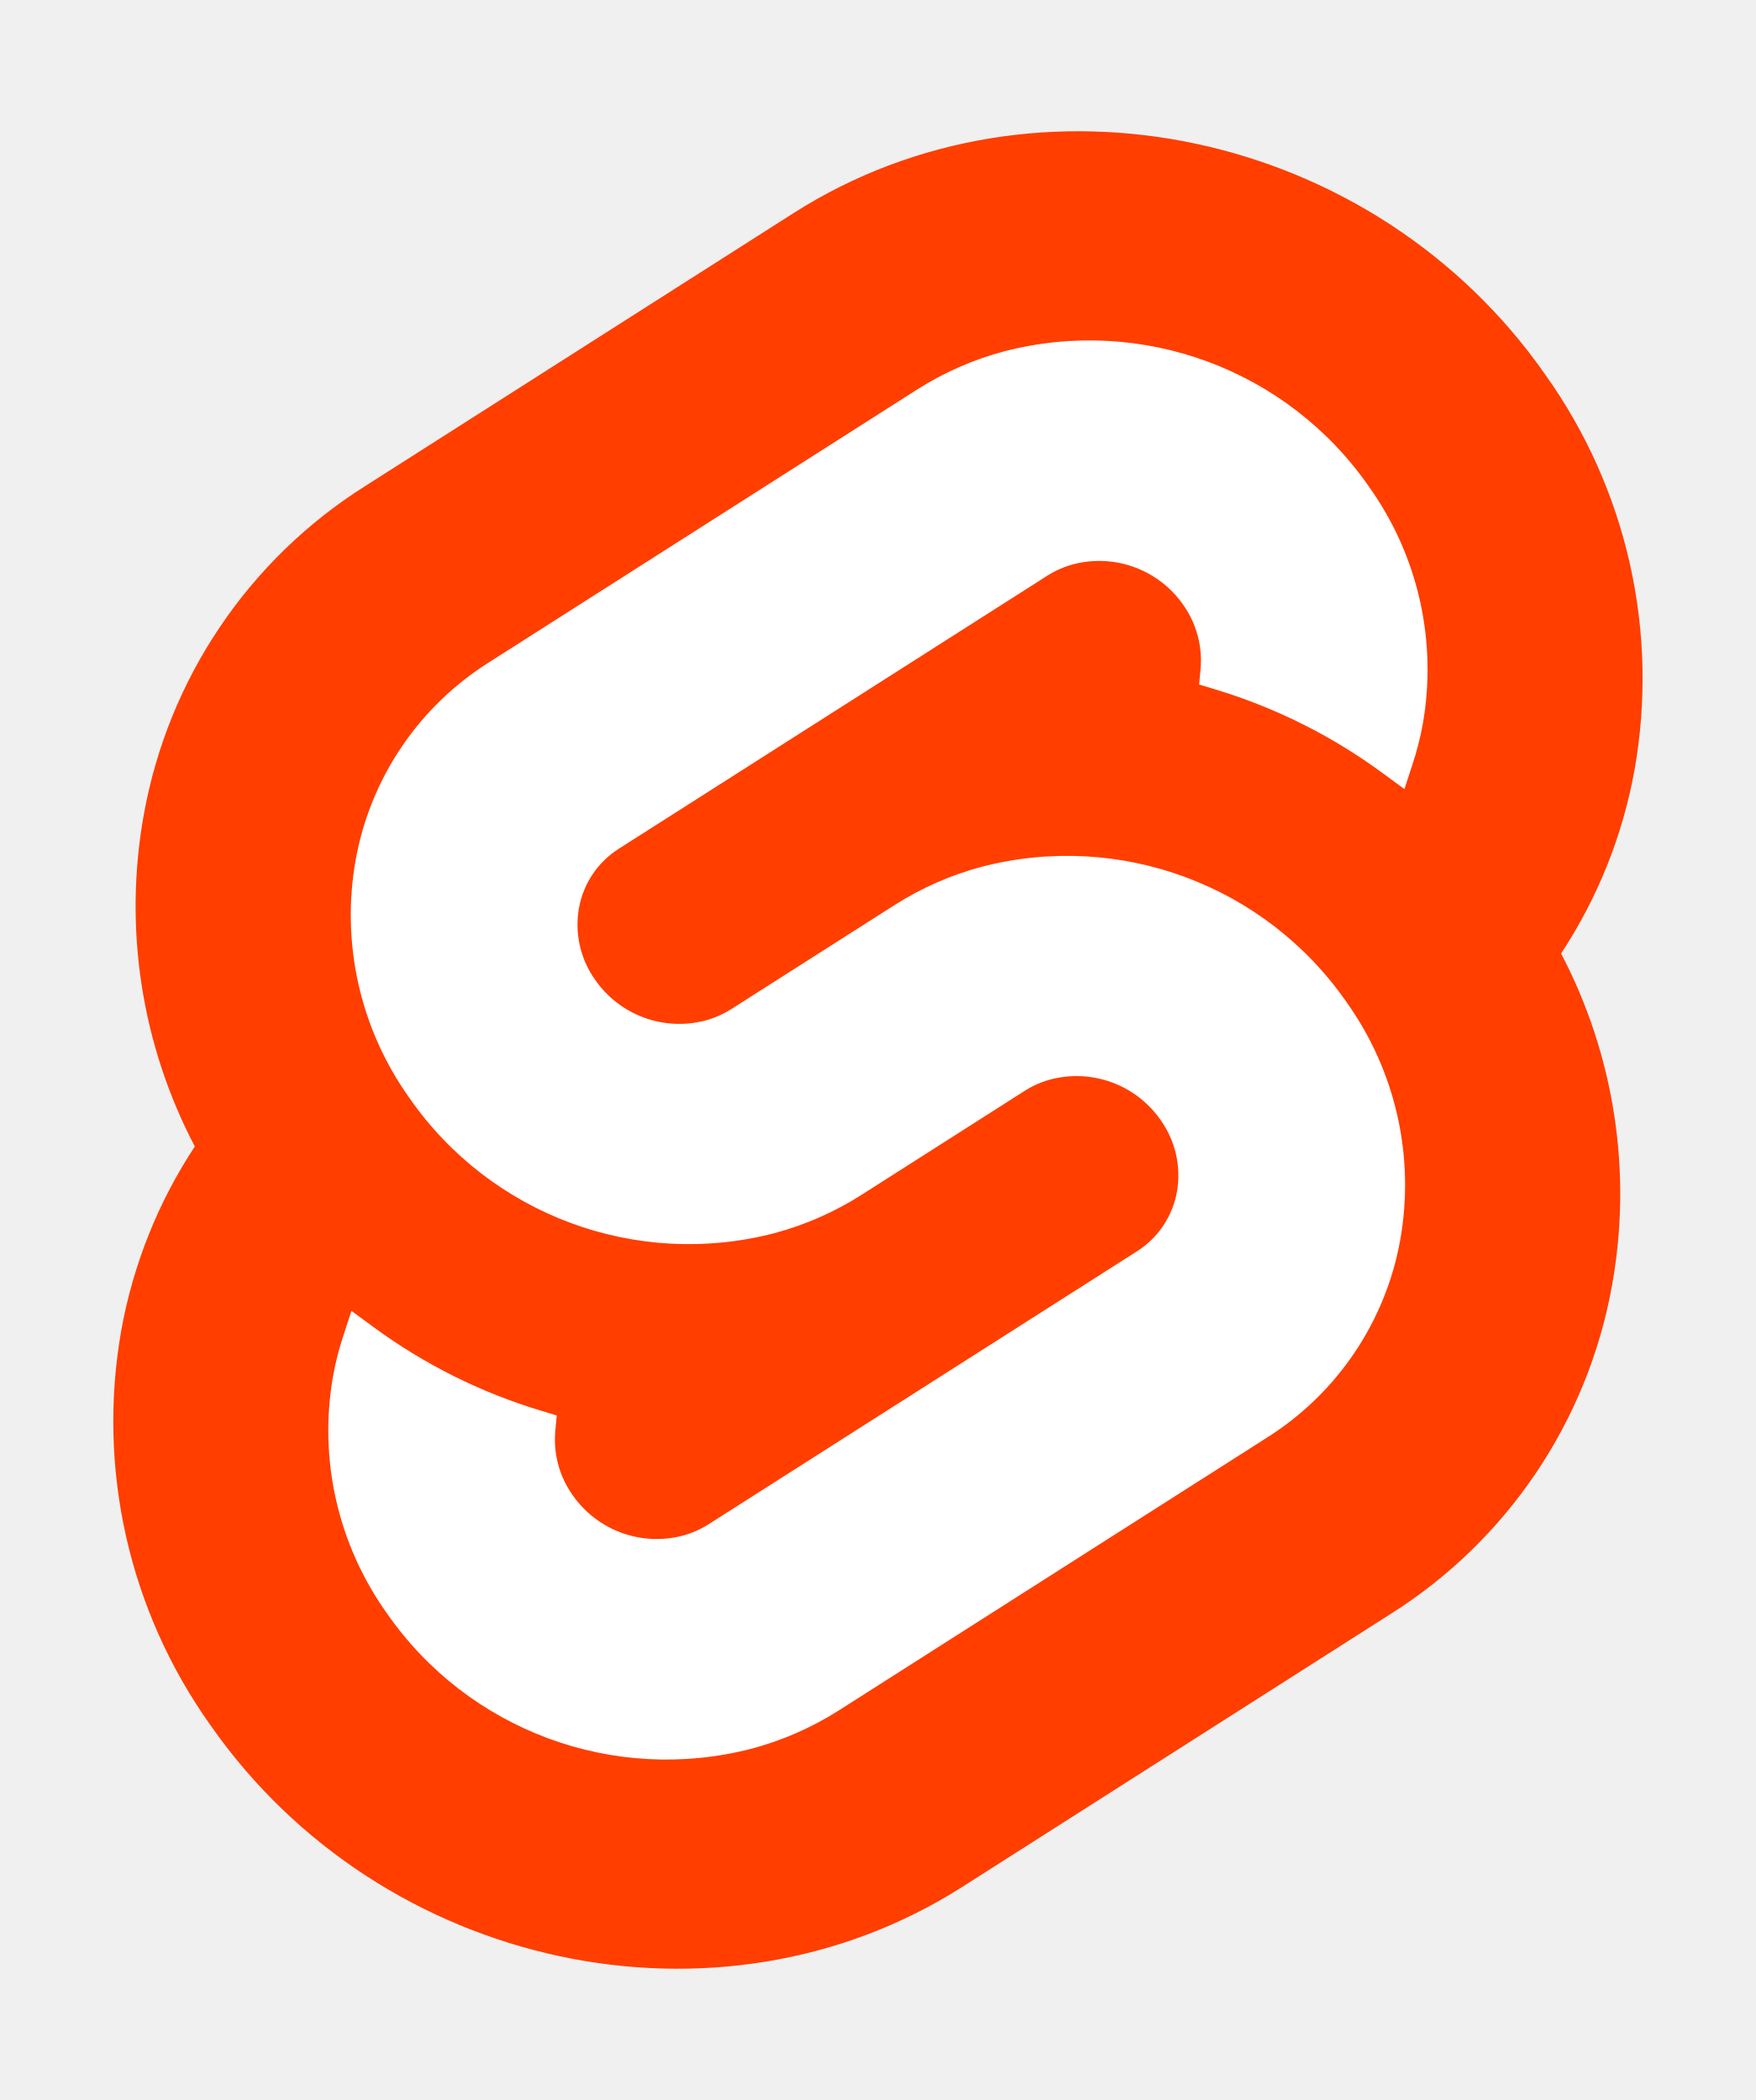
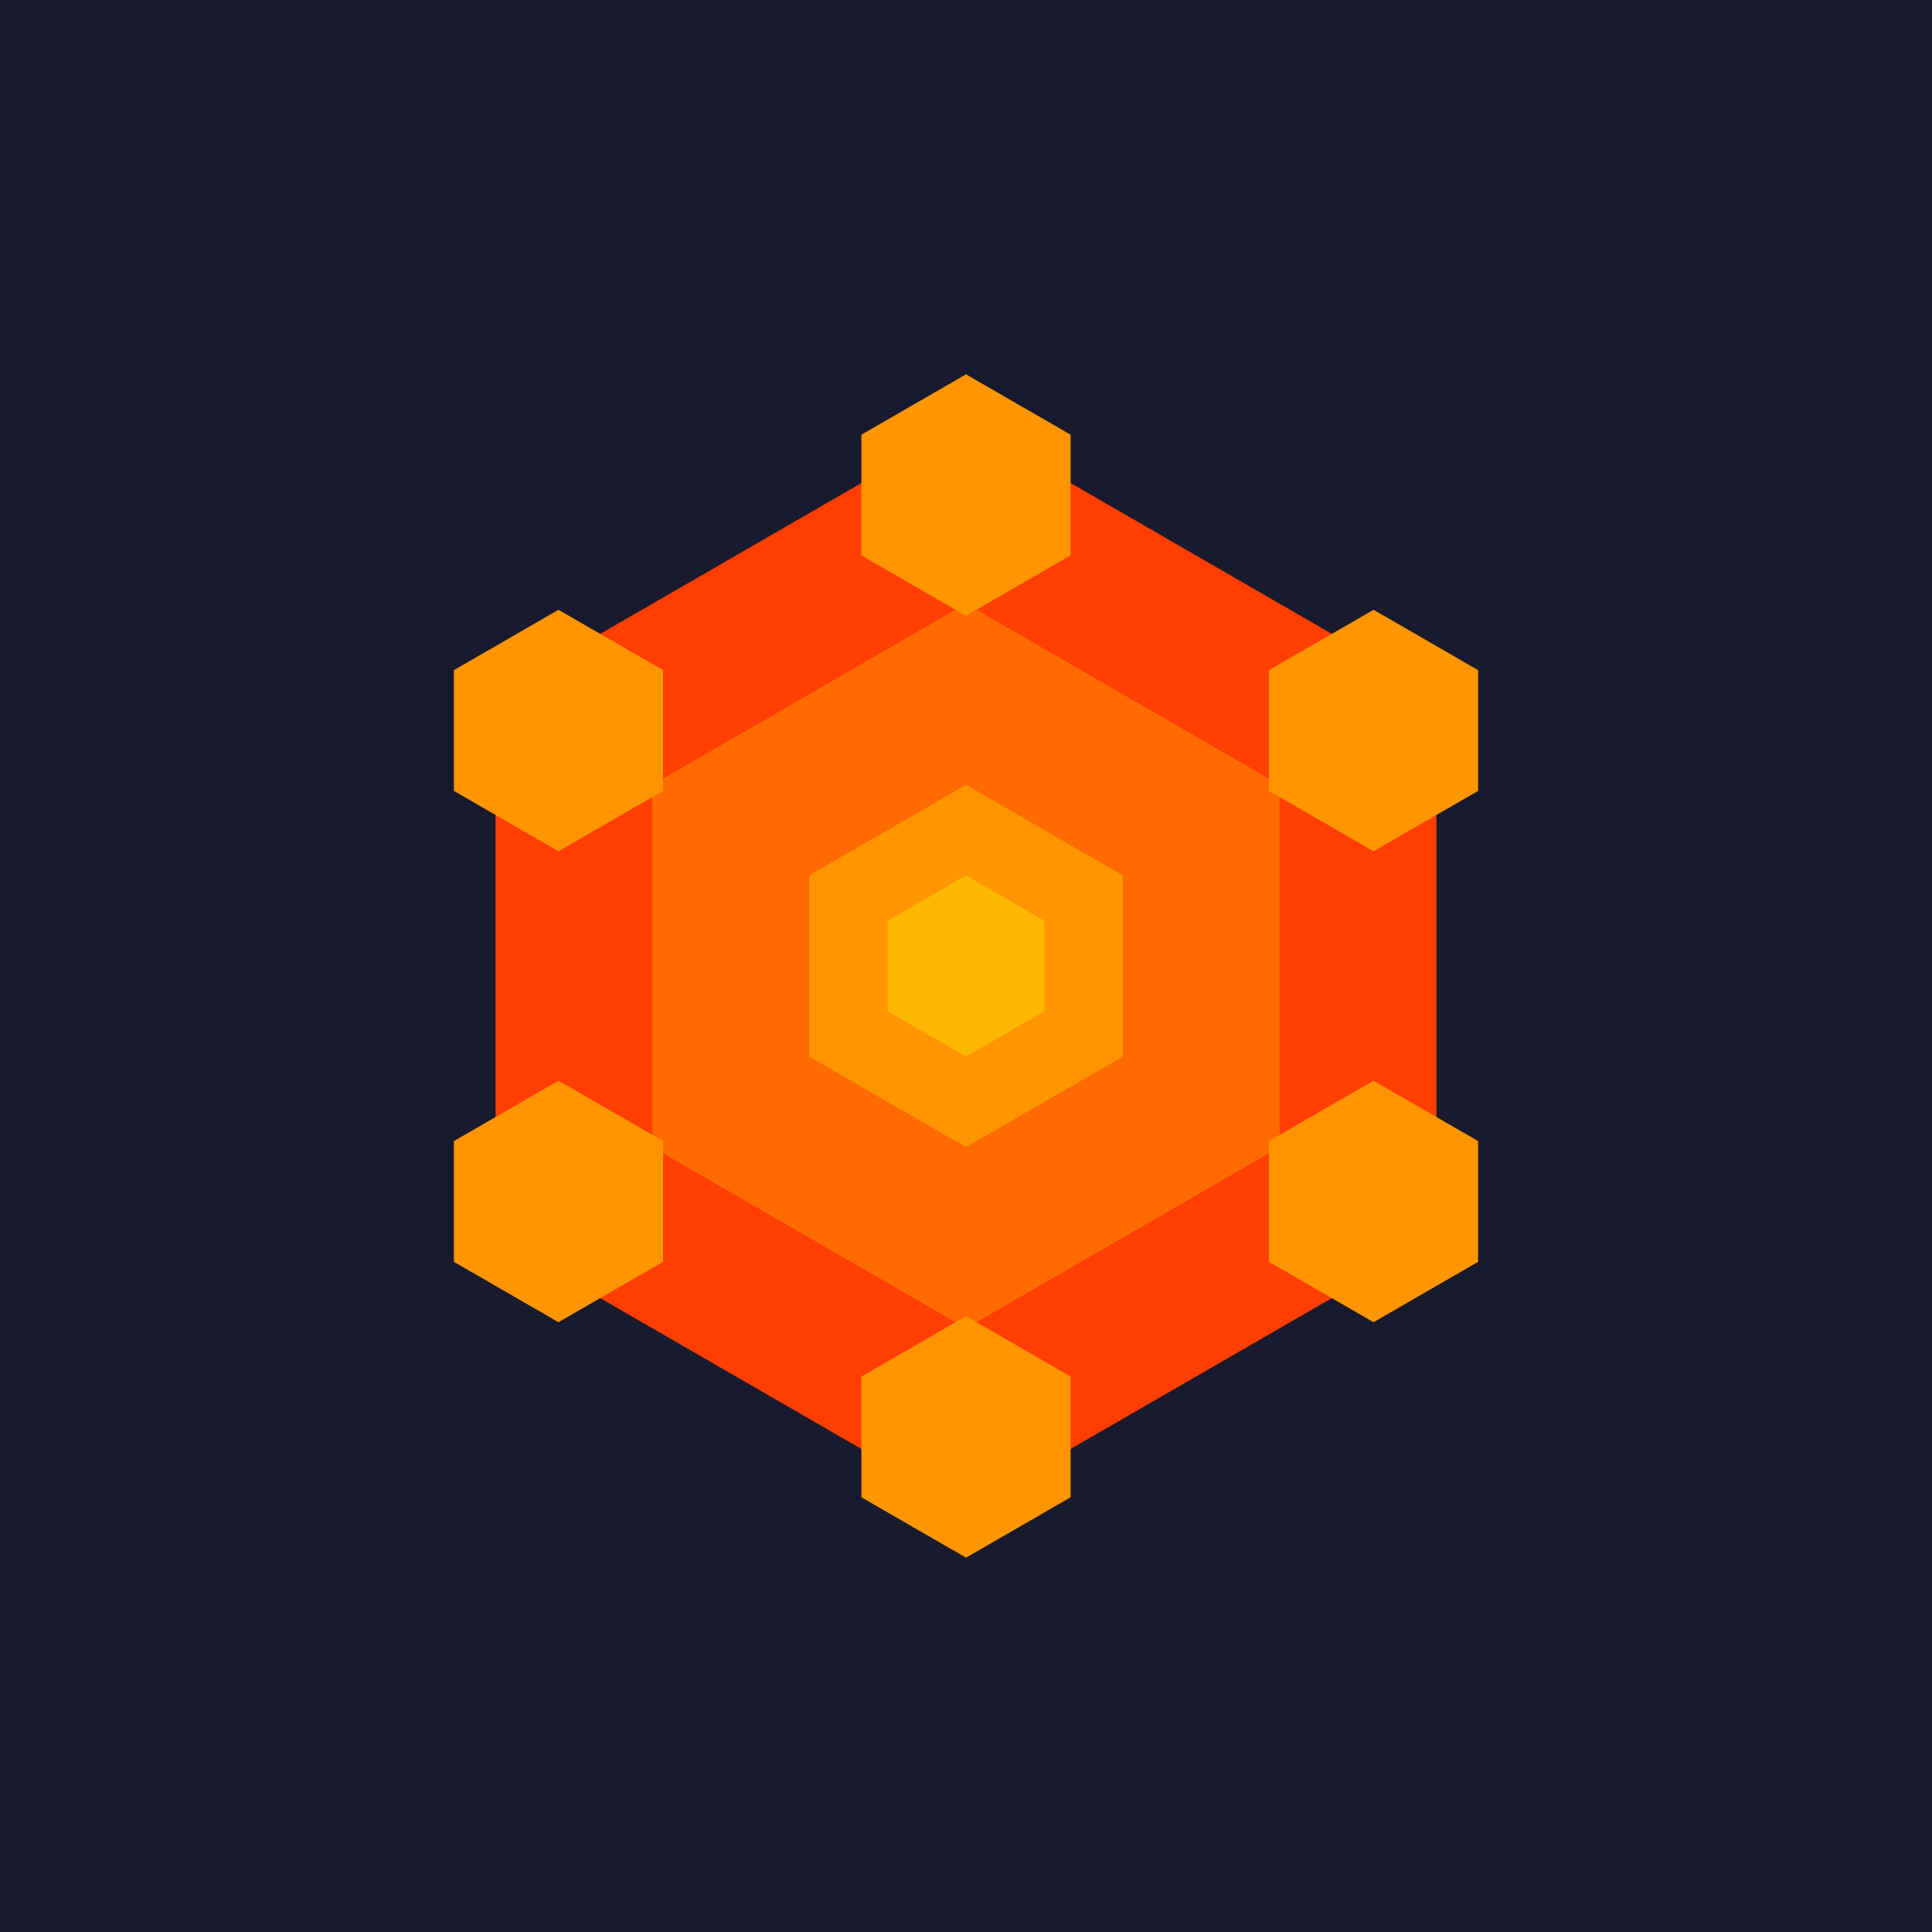
- <svg xmlns="http://www.w3.org/2000/svg" width="107" height="128" viewBox="0 0 107 128">
-   <path d="M94.157 22.819c-10.4-14.885-30.94-19.297-45.792-9.835L22.282 29.608A29.92 29.92 0 0 0 8.764 49.65a31.5 31.5 0 0 0 3.108 20.231 30 30 0 0 0-4.477 11.183 31.9 31.9 0 0 0 5.448 24.116c10.402 14.887 30.942 19.297 45.791 9.835l26.083-16.624A29.92 29.92 0 0 0 98.235 78.35a31.53 31.53 0 0 0-3.105-20.232 30 30 0 0 0 4.474-11.182 31.88 31.88 0 0 0-5.447-24.116" style="fill:#ff3e00" />
-   <path d="M45.817 106.582a20.72 20.72 0 0 1-22.237-8.243 19.17 19.17 0 0 1-3.277-14.503 18 18 0 0 1 .624-2.435l.49-1.498 1.337.981a33.6 33.6 0 0 0 10.203 5.098l.97.294-.09.968a5.85 5.85 0 0 0 1.052 3.878 6.24 6.24 0 0 0 6.695 2.485 5.8 5.8 0 0 0 1.603-.704L69.27 76.28a5.43 5.43 0 0 0 2.45-3.631 5.8 5.8 0 0 0-.987-4.371 6.24 6.24 0 0 0-6.698-2.487 5.7 5.7 0 0 0-1.6.704l-9.953 6.345a19 19 0 0 1-5.296 2.326 20.72 20.72 0 0 1-22.237-8.243 19.17 19.17 0 0 1-3.277-14.502 17.99 17.99 0 0 1 8.13-12.052l26.081-16.623a19 19 0 0 1 5.3-2.329 20.72 20.72 0 0 1 22.237 8.243 19.17 19.17 0 0 1 3.277 14.503 18 18 0 0 1-.624 2.435l-.49 1.498-1.337-.98a33.6 33.6 0 0 0-10.203-5.1l-.97-.294.09-.968a5.86 5.86 0 0 0-1.052-3.878 6.24 6.24 0 0 0-6.696-2.485 5.8 5.8 0 0 0-1.602.704L37.73 51.72a5.42 5.42 0 0 0-2.449 3.63 5.79 5.79 0 0 0 .986 4.372 6.24 6.24 0 0 0 6.698 2.486 5.8 5.8 0 0 0 1.602-.704l9.952-6.342a19 19 0 0 1 5.295-2.328 20.72 20.72 0 0 1 22.237 8.242 19.17 19.17 0 0 1 3.277 14.503 18 18 0 0 1-8.13 12.053l-26.081 16.622a19 19 0 0 1-5.3 2.328" style="fill:#fff" />
+ <svg xmlns="http://www.w3.org/2000/svg" width="128" height="128" viewBox="0 0 128 128">
+   <defs>
+     <style>.fractal-bg { fill: #1a1a2e; } .fractal-1 { fill: #ff3e00; } .fractal-2 { fill: #ff6b00; } .fractal-3 { fill: #ff9500; } .fractal-4 { fill: #ffb700; }</style>
+   </defs>
+   <rect class="fractal-bg" width="128" height="128" />
+   <g transform="translate(64, 64)">
+     <polygon class="fractal-1" points="-31.17,-18 -31.17,18 0,36 31.17,18 31.17,-18 0,-36" />
+     <polygon class="fractal-2" points="-20.78,-12 -20.78,12 0,24 20.78,12 20.78,-12 0,-24" />
+     <polygon class="fractal-3" points="-10.39,-6 -10.39,6 0,12 10.39,6 10.39,-6 0,-12" />
+     <polygon class="fractal-4" points="-5.19,-3 -5.19,3 0,6 5.19,3 5.19,-3 0,-6" />
+     <g transform="translate(27, -15.6)">
+       <polygon class="fractal-3" points="-6.93,-4 -6.93,4 0,8 6.93,4 6.93,-4 0,-8" />
+     </g>
+     <g transform="translate(-27, -15.6)">
+       <polygon class="fractal-3" points="-6.93,-4 -6.93,4 0,8 6.93,4 6.93,-4 0,-8" />
+     </g>
+     <g transform="translate(27, 15.6)">
+       <polygon class="fractal-3" points="-6.93,-4 -6.93,4 0,8 6.93,4 6.93,-4 0,-8" />
+     </g>
+     <g transform="translate(-27, 15.6)">
+       <polygon class="fractal-3" points="-6.93,-4 -6.93,4 0,8 6.93,4 6.93,-4 0,-8" />
+     </g>
+     <g transform="translate(0, -31.2)">
+       <polygon class="fractal-3" points="-6.93,-4 -6.93,4 0,8 6.93,4 6.93,-4 0,-8" />
+     </g>
+     <g transform="translate(0, 31.2)">
+       <polygon class="fractal-3" points="-6.93,-4 -6.93,4 0,8 6.93,4 6.93,-4 0,-8" />
+     </g>
+   </g>
</svg>
